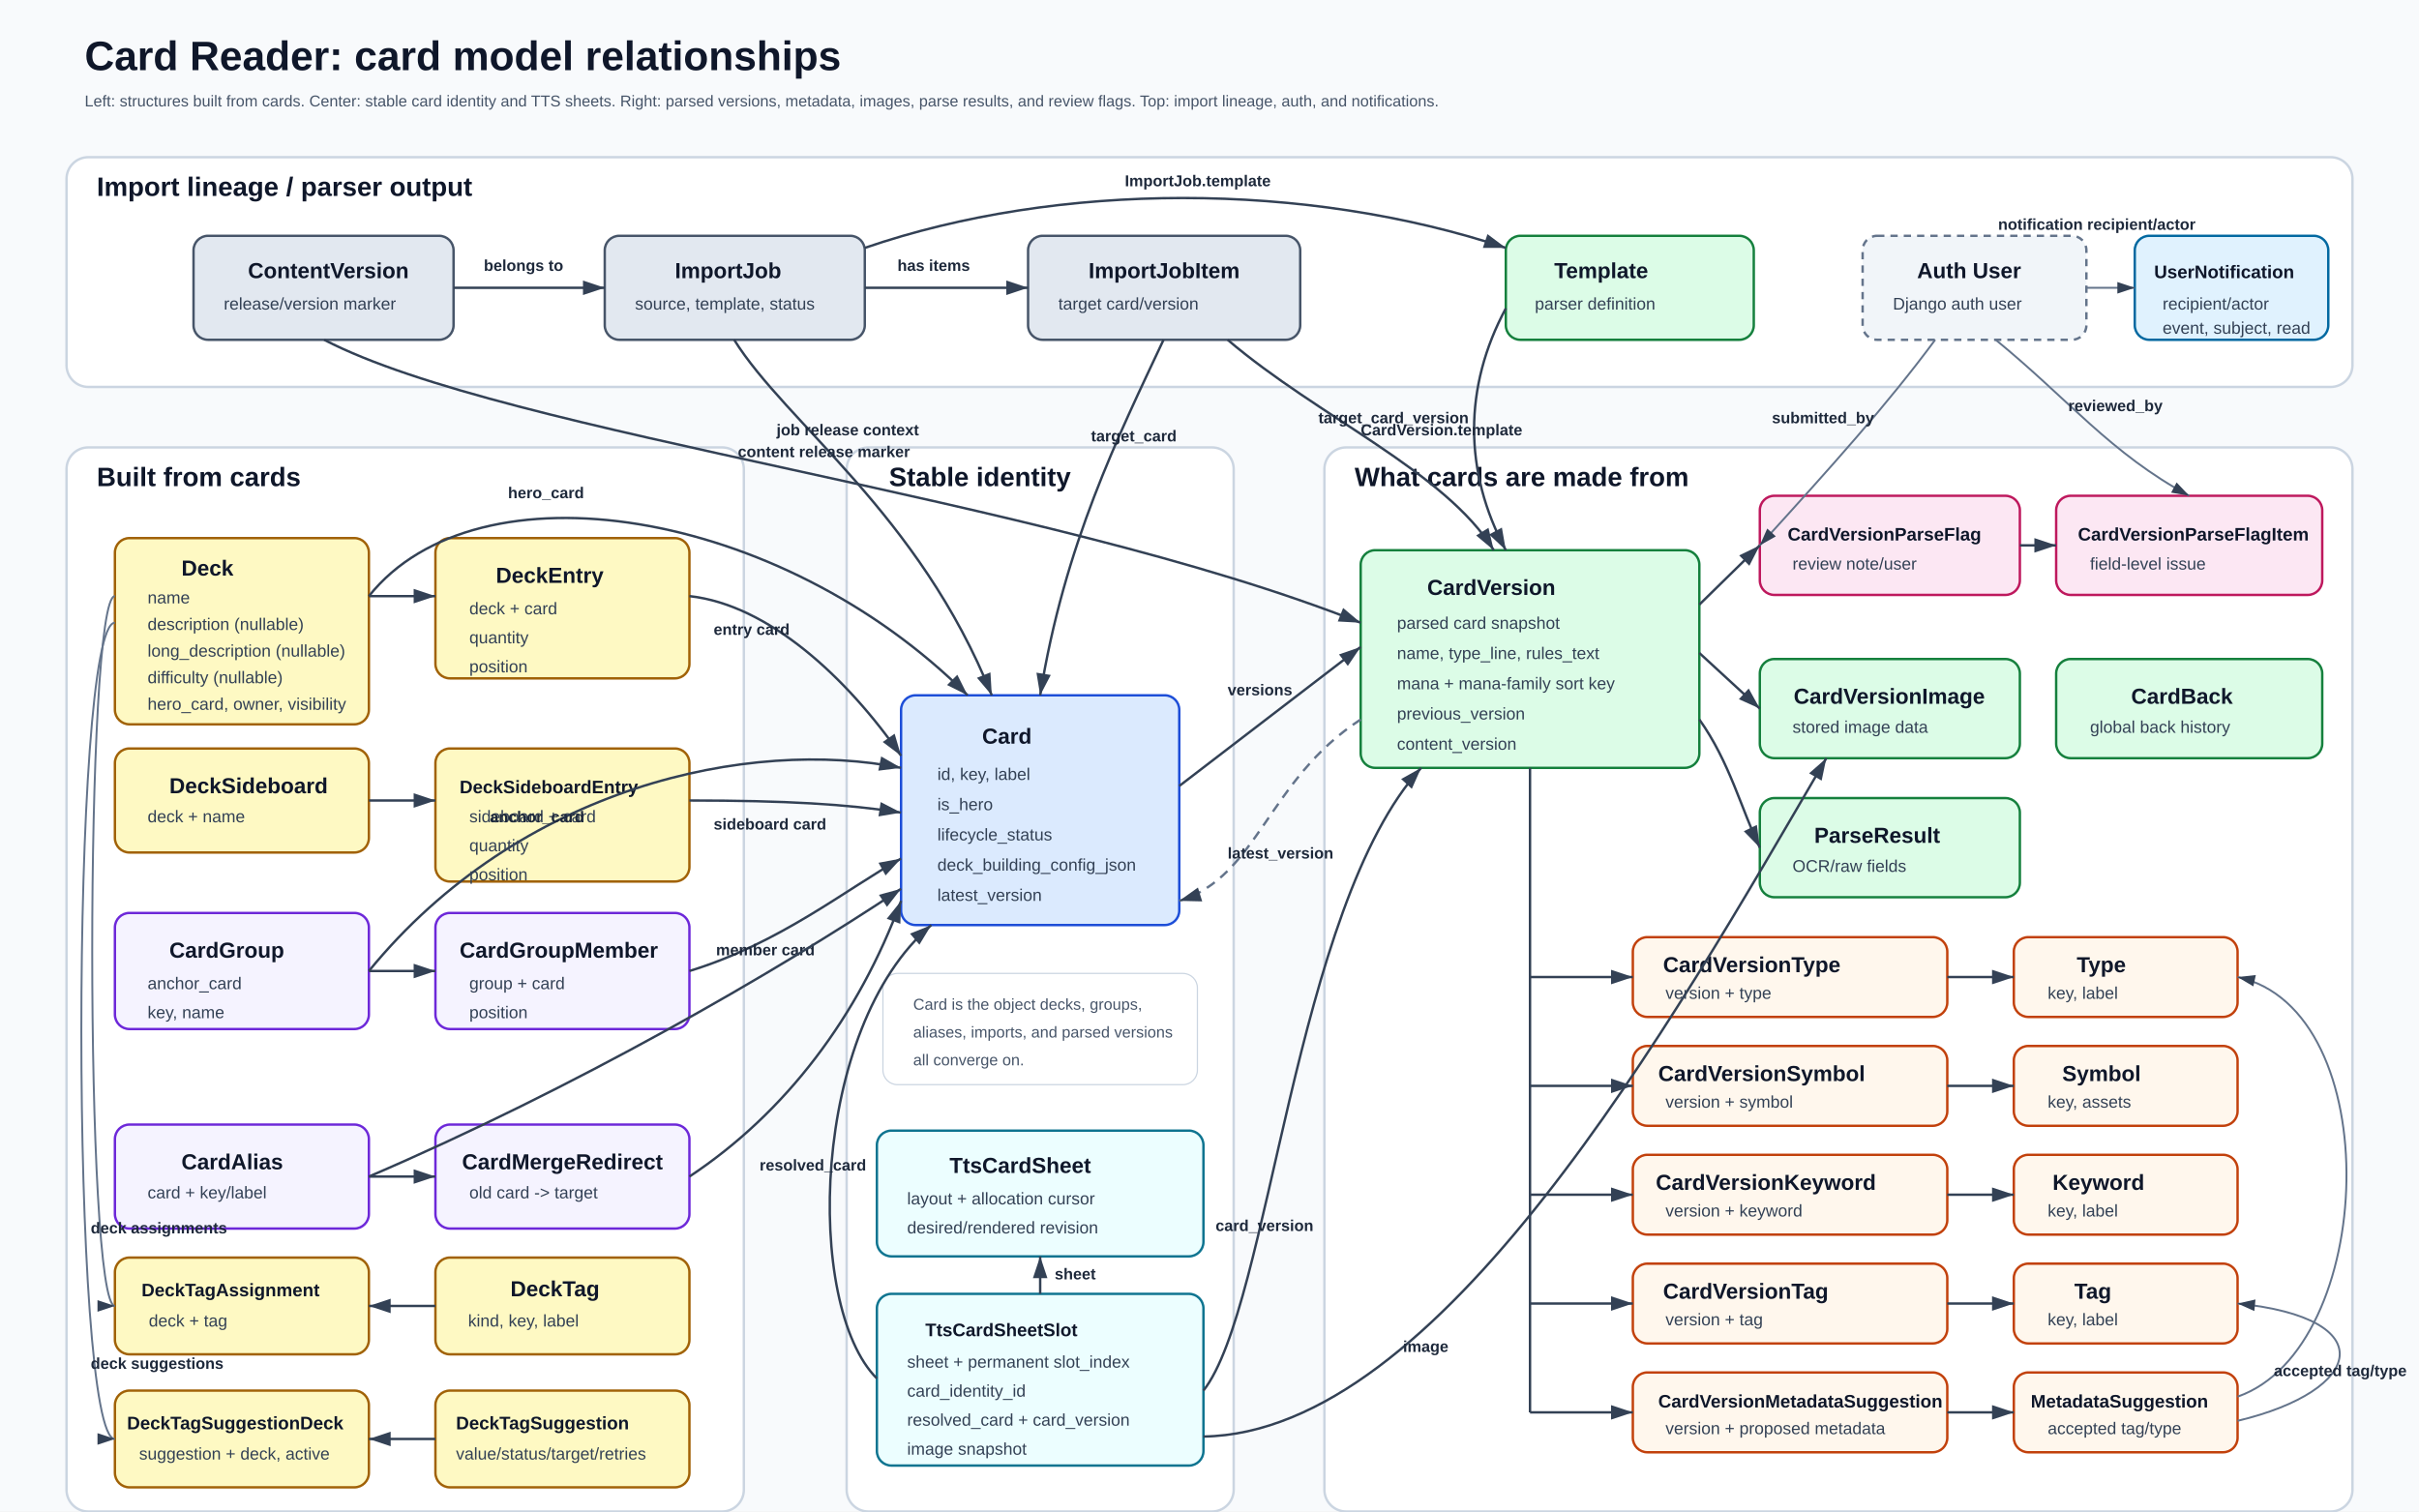
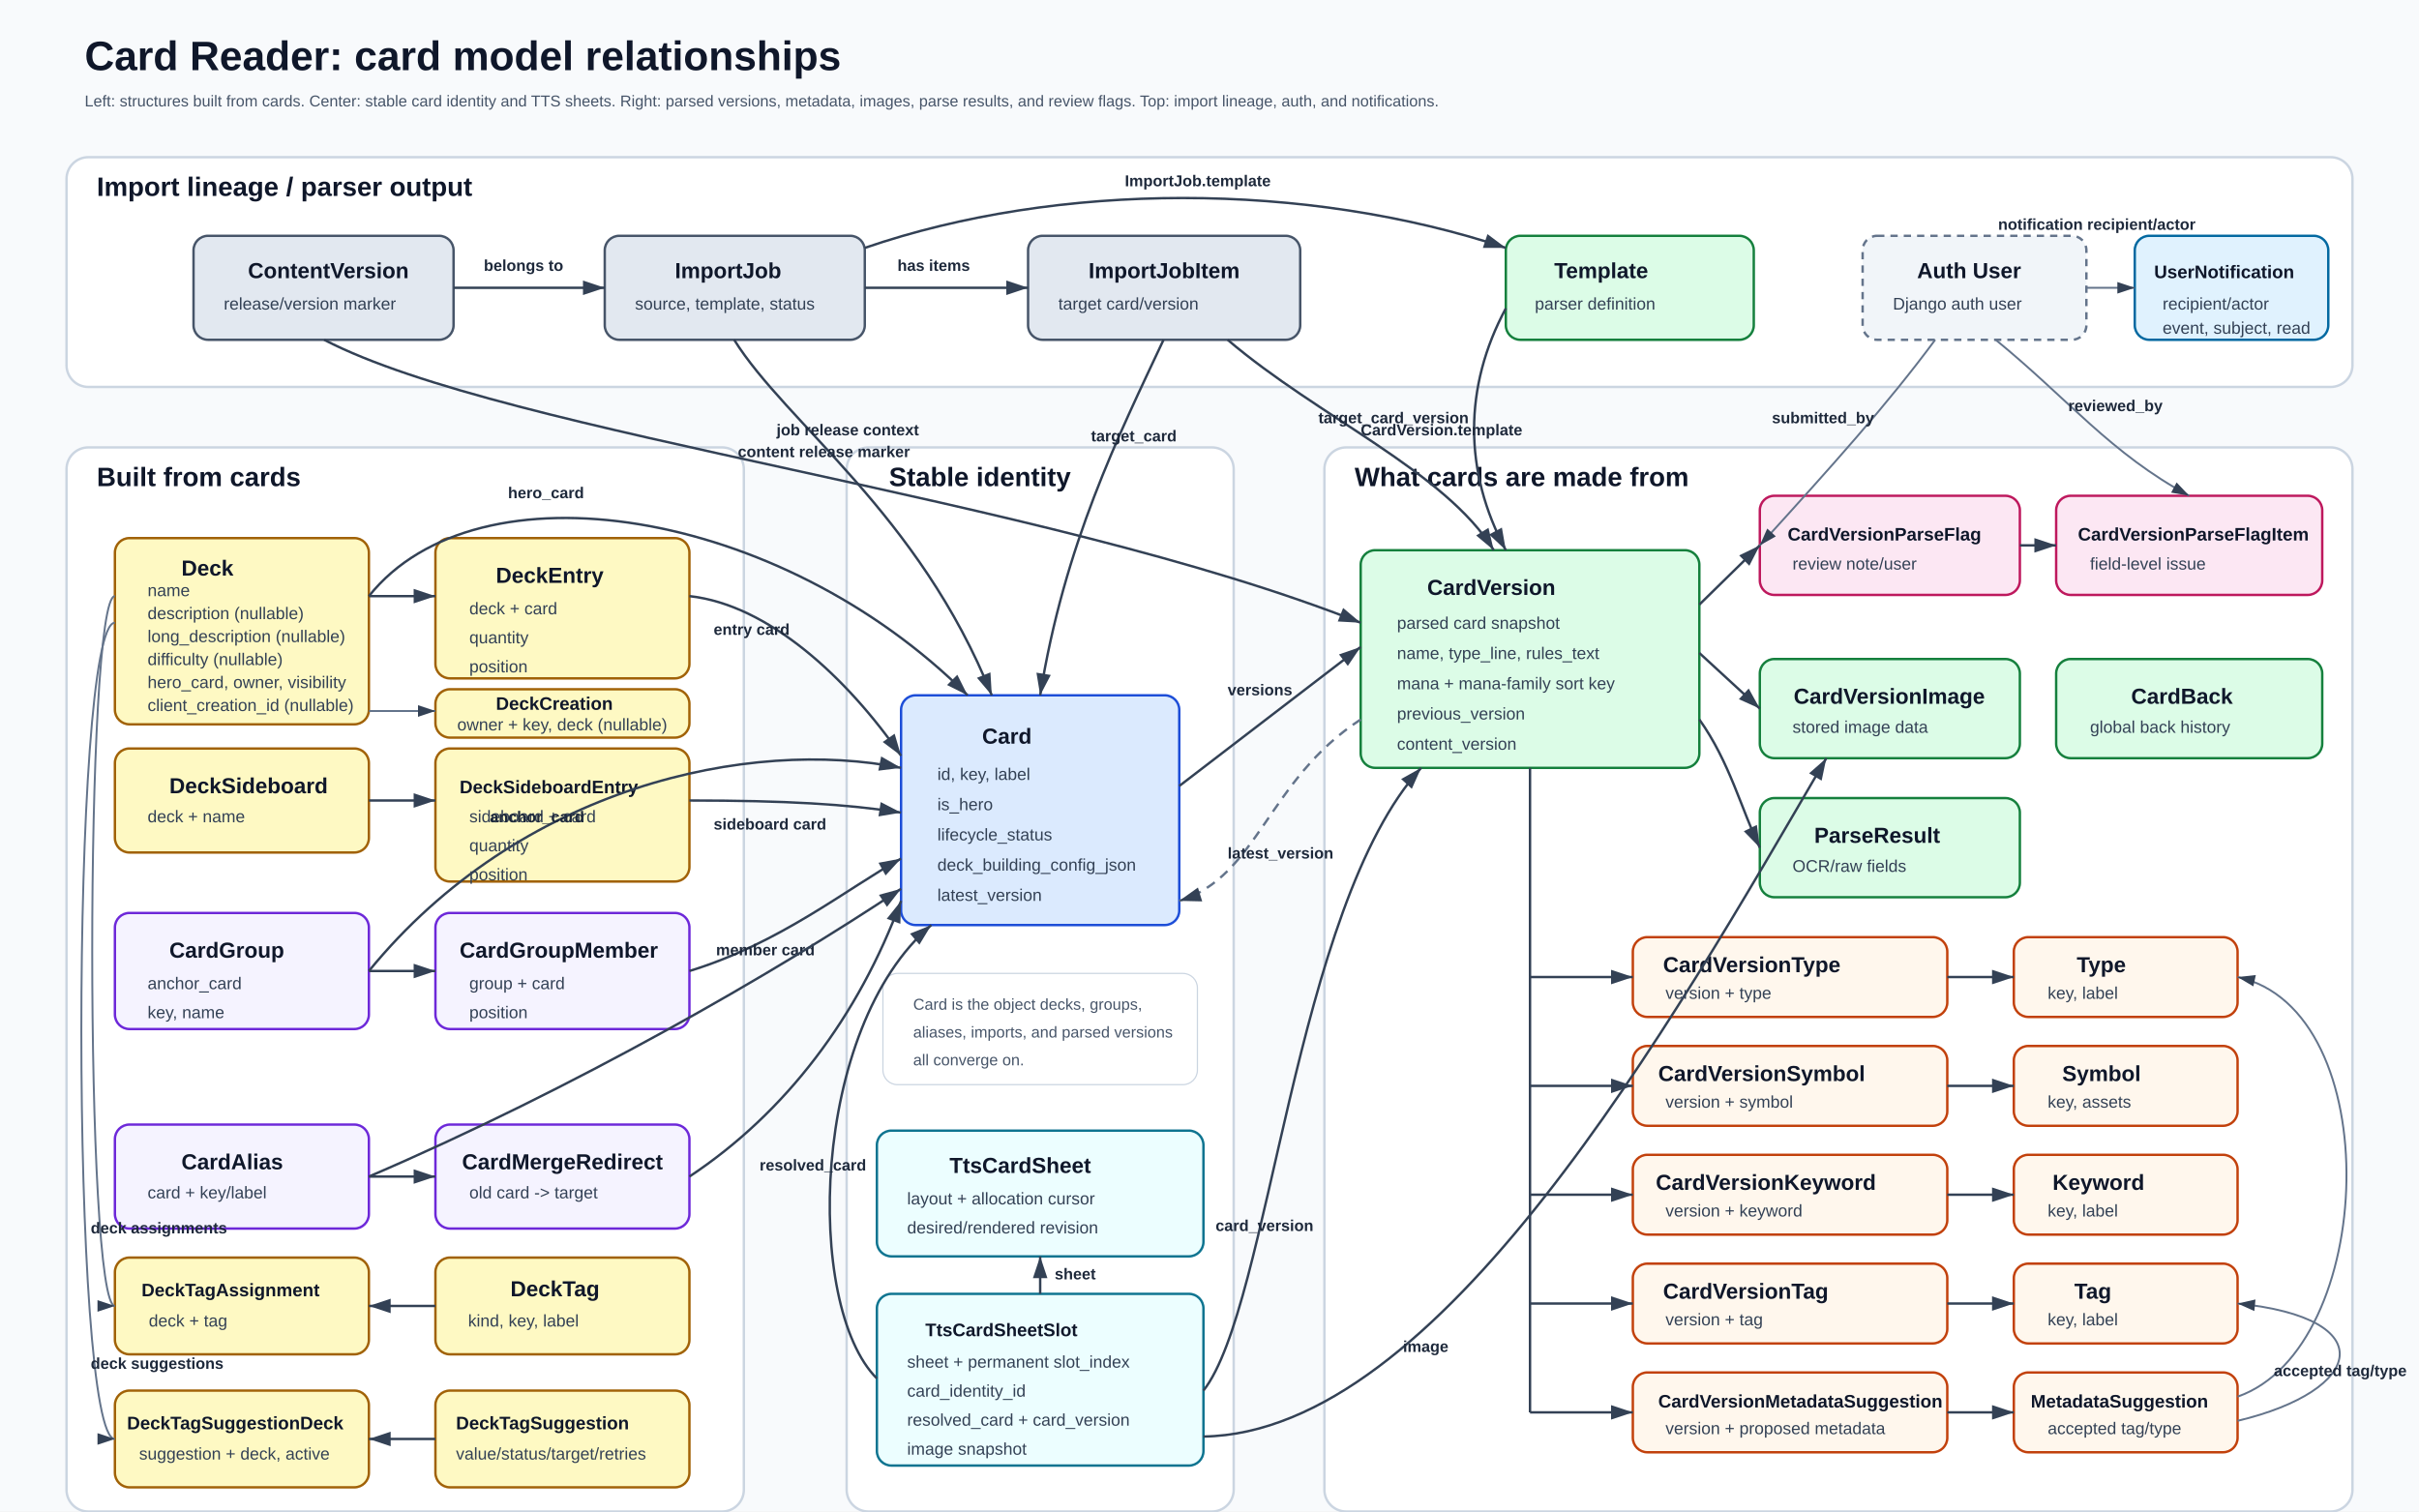
<svg xmlns="http://www.w3.org/2000/svg" width="2000" height="1250" viewBox="0 0 2000 1250" role="img" aria-labelledby="title desc">
  <defs>
    <marker id="arrow" markerWidth="10" markerHeight="10" refX="9" refY="3" orient="auto" markerUnits="strokeWidth">
      <path d="M0,0 L0,6 L9,3 z" fill="#334155" />
    </marker>
    <style>
      .bg { fill: #f8fafc; }
      .band { fill: #ffffff; stroke: #cbd5e1; stroke-width: 2; rx: 18; }
      .band-title { font: 700 22px Arial, sans-serif; fill: #0f172a; }
      .box { fill: #ffffff; stroke: #334155; stroke-width: 2; rx: 12; }
      .card { fill: #dbeafe; stroke: #1d4ed8; }
      .left { fill: #fef9c3; stroke: #a16207; }
      .group { fill: #f5f3ff; stroke: #6d28d9; }
      .version { fill: #dcfce7; stroke: #15803d; }
      .meta { fill: #fff7ed; stroke: #c2410c; }
      .review { fill: #fce7f3; stroke: #be185d; }
      .notify { fill: #e0f2fe; stroke: #0369a1; }
      .tts { fill: #ecfeff; stroke: #0e7490; }
      .import { fill: #e2e8f0; stroke: #475569; }
      .external { fill: #f1f5f9; stroke: #64748b; stroke-dasharray: 6 5; }
      .title { font: 700 18px Arial, sans-serif; fill: #0f172a; }
      .title-small { font: 700 15px Arial, sans-serif; fill: #0f172a; }
      .field { font: 14px Arial, sans-serif; fill: #334155; }
      .small { font: 13px Arial, sans-serif; fill: #475569; }
      .label { font: 13px Arial, sans-serif; fill: #1e293b; font-weight: 700; }
      .bus { stroke: #334155; stroke-width: 2; fill: none; }
      .line { stroke: #334155; stroke-width: 2; fill: none; marker-end: url(#arrow); }
      .soft { stroke: #64748b; stroke-width: 2; fill: none; stroke-dasharray: 8 6; marker-end: url(#arrow); }
      .thin { stroke: #64748b; stroke-width: 1.6; fill: none; marker-end: url(#arrow); }
    </style>
  </defs>
  <rect class="bg" width="2000" height="1250" />
  <text x="70" y="58" style="font: 800 34px Arial, sans-serif; fill: #0f172a;">Card Reader: card model relationships</text>
  <text x="70" y="88" class="small">Left: structures built from cards. Center: stable card identity and TTS sheets. Right: parsed versions, metadata, images, parse results, and review flags. Top: import lineage, auth, and notifications.</text>
  <rect class="band" x="55" y="130" width="1890" height="190" />
  <text class="band-title" x="80" y="162">Import lineage / parser output</text>
  <rect class="box import" x="160" y="195" width="215" height="86" />
  <text class="title" x="205" y="230">ContentVersion</text>
  <text class="field" x="185" y="256">release/version marker</text>
  <rect class="box import" x="500" y="195" width="215" height="86" />
  <text class="title" x="558" y="230">ImportJob</text>
  <text class="field" x="525" y="256">source, template, status</text>
  <rect class="box import" x="850" y="195" width="225" height="86" />
  <text class="title" x="900" y="230">ImportJobItem</text>
  <text class="field" x="875" y="256">target card/version</text>
  <rect class="box version" x="1245" y="195" width="205" height="86" />
  <text class="title" x="1285" y="230">Template</text>
  <text class="field" x="1269" y="256">parser definition</text>
  <rect class="box external" x="1540" y="195" width="185" height="86" />
  <text class="title" x="1585" y="230">Auth User</text>
  <text class="field" x="1565" y="256">Django auth user</text>
  <rect class="box notify" x="1765" y="195" width="160" height="86" />
  <text class="title-small" x="1781" y="230">UserNotification</text>
  <text class="field" x="1788" y="256">recipient/actor</text>
  <text class="field" x="1788" y="276">event, subject, read</text>
  <rect class="band" x="55" y="370" width="560" height="880" />
  <text class="band-title" x="80" y="402">Built from cards</text>
  <rect class="box left" x="95" y="445" width="210" height="154" />
  <text class="title" x="150" y="476">Deck</text>
-   <text class="field" x="122" y="499">name</text>
-   <text class="field" x="122" y="521">description (nullable)</text>
-   <text class="field" x="122" y="543">long_description (nullable)</text>
-   <text class="field" x="122" y="565">difficulty (nullable)</text>
-   <text class="field" x="122" y="587">hero_card, owner, visibility</text>
+   <text class="field" x="122" y="493">name</text>
+   <text class="field" x="122" y="512">description (nullable)</text>
+   <text class="field" x="122" y="531">long_description (nullable)</text>
+   <text class="field" x="122" y="550">difficulty (nullable)</text>
+   <text class="field" x="122" y="569">hero_card, owner, visibility</text>
+   <text class="field" x="122" y="588">client_creation_id (nullable)</text>
  <rect class="box left" x="360" y="445" width="210" height="116" />
  <text class="title" x="410" y="482">DeckEntry</text>
  <text class="field" x="388" y="508">deck + card</text>
  <text class="field" x="388" y="532">quantity</text>
  <text class="field" x="388" y="556">position</text>
+   <rect class="box left" x="360" y="570" width="210" height="40" />
+   <text class="title-small" x="410" y="587">DeckCreation</text>
+   <text class="field" x="378" y="604">owner + key, deck (nullable)</text>
  <rect class="box left" x="95" y="619" width="210" height="86" />
  <text class="title" x="140" y="656">DeckSideboard</text>
  <text class="field" x="122" y="680">deck + name</text>
  <rect class="box left" x="360" y="619" width="210" height="110" />
  <text class="title-small" x="380" y="656">DeckSideboardEntry</text>
  <text class="field" x="388" y="680">sideboard + card</text>
  <text class="field" x="388" y="704">quantity</text>
  <text class="field" x="388" y="728">position</text>
  <rect class="box group" x="95" y="755" width="210" height="96" />
  <text class="title" x="140" y="792">CardGroup</text>
  <text class="field" x="122" y="818">anchor_card</text>
  <text class="field" x="122" y="842">key, name</text>
  <rect class="box group" x="360" y="755" width="210" height="96" />
  <text class="title" x="380" y="792">CardGroupMember</text>
  <text class="field" x="388" y="818">group + card</text>
  <text class="field" x="388" y="842">position</text>
  <rect class="box group" x="95" y="930" width="210" height="86" />
  <text class="title" x="150" y="967">CardAlias</text>
  <text class="field" x="122" y="991">card + key/label</text>
  <rect class="box group" x="360" y="930" width="210" height="86" />
  <text class="title" x="382" y="967">CardMergeRedirect</text>
  <text class="field" x="388" y="991">old card -&gt; target</text>
  <rect class="box left" x="95" y="1040" width="210" height="80" />
  <text class="title-small" x="117" y="1072">DeckTagAssignment</text>
  <text class="field" x="123" y="1097">deck + tag</text>
  <rect class="box left" x="360" y="1040" width="210" height="80" />
  <text class="title" x="422" y="1072">DeckTag</text>
  <text class="field" x="387" y="1097">kind, key, label</text>
  <rect class="box left" x="95" y="1150" width="210" height="80" />
  <text class="title-small" x="105" y="1182">DeckTagSuggestionDeck</text>
  <text class="field" x="115" y="1207">suggestion + deck, active</text>
  <rect class="box left" x="360" y="1150" width="210" height="80" />
  <text class="title-small" x="377" y="1182">DeckTagSuggestion</text>
  <text class="field" x="377" y="1207">value/status/target/retries</text>
  <rect class="band" x="700" y="370" width="320" height="880" />
  <text class="band-title" x="735" y="402">Stable identity</text>
  <rect class="box card" x="745" y="575" width="230" height="190" />
  <text class="title" x="812" y="615">Card</text>
  <text class="field" x="775" y="645">id, key, label</text>
  <text class="field" x="775" y="670">is_hero</text>
  <text class="field" x="775" y="695">lifecycle_status</text>
  <text class="field" x="775" y="720">deck_building_config_json</text>
  <text class="field" x="775" y="745">latest_version</text>
  <rect x="730" y="805" width="260" height="92" fill="#ffffff" stroke="#cbd5e1" rx="12" />
  <text x="755" y="835" class="small">Card is the object decks, groups,</text>
  <text x="755" y="858" class="small">aliases, imports, and parsed versions</text>
  <text x="755" y="881" class="small">all converge on.</text>
  <rect class="box tts" x="725" y="935" width="270" height="104" />
  <text class="title" x="785" y="970">TtsCardSheet</text>
  <text class="field" x="750" y="996">layout + allocation cursor</text>
  <text class="field" x="750" y="1020">desired/rendered revision</text>
  <rect class="box tts" x="725" y="1070" width="270" height="142" />
  <text class="title-small" x="765" y="1105">TtsCardSheetSlot</text>
  <text class="field" x="750" y="1131">sheet + permanent slot_index</text>
  <text class="field" x="750" y="1155">card_identity_id</text>
  <text class="field" x="750" y="1179">resolved_card + card_version</text>
  <text class="field" x="750" y="1203">image snapshot</text>
  <rect class="band" x="1095" y="370" width="850" height="880" />
  <text class="band-title" x="1120" y="402">What cards are made from</text>
  <rect class="box version" x="1125" y="455" width="280" height="180" />
  <text class="title" x="1180" y="492">CardVersion</text>
  <text class="field" x="1155" y="520">parsed card snapshot</text>
  <text class="field" x="1155" y="545">name, type_line, rules_text</text>
  <text class="field" x="1155" y="570">mana + mana-family sort key</text>
  <text class="field" x="1155" y="595">previous_version</text>
  <text class="field" x="1155" y="620">content_version</text>
  <rect class="box review" x="1455" y="410" width="215" height="82" />
  <text class="title-small" x="1478" y="447">CardVersionParseFlag</text>
  <text class="field" x="1482" y="471">review note/user</text>
  <rect class="box review" x="1700" y="410" width="220" height="82" />
  <text class="title-small" x="1718" y="447">CardVersionParseFlagItem</text>
  <text class="field" x="1728" y="471">field-level issue</text>
  <rect class="box version" x="1455" y="545" width="215" height="82" />
  <text class="title" x="1483" y="582">CardVersionImage</text>
  <text class="field" x="1482" y="606">stored image data</text>
  <rect class="box version" x="1700" y="545" width="220" height="82" />
  <text class="title" x="1762" y="582">CardBack</text>
  <text class="field" x="1728" y="606">global back history</text>
  <rect class="box version" x="1455" y="660" width="215" height="82" />
  <text class="title" x="1500" y="697">ParseResult</text>
  <text class="field" x="1482" y="721">OCR/raw fields</text>
  <rect class="box meta" x="1350" y="775" width="260" height="66" />
  <text class="title" x="1375" y="804">CardVersionType</text>
  <text class="field" x="1377" y="826">version + type</text>
  <rect class="box meta" x="1350" y="865" width="260" height="66" />
  <text class="title" x="1371" y="894">CardVersionSymbol</text>
  <text class="field" x="1377" y="916">version + symbol</text>
  <rect class="box meta" x="1350" y="955" width="260" height="66" />
  <text class="title" x="1369" y="984">CardVersionKeyword</text>
  <text class="field" x="1377" y="1006">version + keyword</text>
  <rect class="box meta" x="1350" y="1045" width="260" height="66" />
  <text class="title" x="1375" y="1074">CardVersionTag</text>
  <text class="field" x="1377" y="1096">version + tag</text>
  <rect class="box meta" x="1350" y="1135" width="260" height="66" />
  <text class="title-small" x="1371" y="1164">CardVersionMetadataSuggestion</text>
  <text class="field" x="1377" y="1186">version + proposed metadata</text>
  <rect class="box meta" x="1665" y="775" width="185" height="66" />
  <text class="title" x="1717" y="804">Type</text>
  <text class="field" x="1693" y="826">key, label</text>
  <rect class="box meta" x="1665" y="865" width="185" height="66" />
  <text class="title" x="1705" y="894">Symbol</text>
  <text class="field" x="1693" y="916">key, assets</text>
  <rect class="box meta" x="1665" y="955" width="185" height="66" />
  <text class="title" x="1697" y="984">Keyword</text>
  <text class="field" x="1693" y="1006">key, label</text>
  <rect class="box meta" x="1665" y="1045" width="185" height="66" />
  <text class="title" x="1715" y="1074">Tag</text>
  <text class="field" x="1693" y="1096">key, label</text>
  <rect class="box meta" x="1665" y="1135" width="185" height="66" />
  <text class="title-small" x="1679" y="1164">MetadataSuggestion</text>
  <text class="field" x="1693" y="1186">accepted tag/type</text>
  <path class="line" d="M375 238 L500 238" />
  <text class="label" x="400" y="224">belongs to</text>
  <path class="line" d="M715 238 L850 238" />
  <text class="label" x="742" y="224">has items</text>
  <path class="line" d="M715 205 C875 150, 1080 150, 1245 205" />
  <text class="label" x="930" y="154">ImportJob.template</text>
  <path class="line" d="M607 281 C650 350, 760 425, 820 575" />
  <text class="label" x="642" y="360">job release context</text>
  <path class="line" d="M962 281 C925 360, 880 450, 860 575" />
  <text class="label" x="902" y="365">target_card</text>
  <path class="line" d="M1015 281 C1090 345, 1195 390, 1235 455" />
  <text class="label" x="1090" y="350">target_card_version</text>
  <path class="line" d="M268 281 C420 360, 860 410, 1125 515" />
  <text class="label" x="610" y="378">content release marker</text>
  <path class="line" d="M1245 255 C1210 320, 1210 390, 1245 455" />
  <text class="label" x="1125" y="360">CardVersion.template</text>
  <path class="thin" d="M1725 238 L1765 238" />
  <text class="label" x="1652" y="190">notification recipient/actor</text>
  <path class="line" d="M305 493 L360 493" />
+   <path class="thin" d="M305 588 L360 588" />
  <path class="line" d="M305 662 L360 662" />
  <path class="line" d="M305 803 L360 803" />
  <path class="line" d="M305 973 L360 973" />
  <path class="line" d="M360 1080 L305 1080" />
  <path class="line" d="M360 1190 L305 1190" />
  <path class="thin" d="M95 493 C70 493, 70 1080, 95 1080" />
  <text class="label" x="75" y="1020">deck assignments</text>
  <path class="thin" d="M95 515 C58 515, 58 1190, 95 1190" />
  <text class="label" x="75" y="1132">deck suggestions</text>
  <path class="line" d="M570 493 C635 500, 700 560, 745 625" />
  <text class="label" x="590" y="525">entry card</text>
  <path class="line" d="M570 662 C650 662, 700 665, 745 672" />
  <text class="label" x="590" y="686">sideboard card</text>
  <path class="line" d="M570 803 C645 780, 700 735, 745 710" />
  <text class="label" x="592" y="790">member card</text>
  <path class="line" d="M305 493 C395 380, 645 420, 800 575" />
  <text class="label" x="420" y="412">hero_card</text>
  <path class="line" d="M305 803 C430 650, 620 610, 745 635" />
  <text class="label" x="405" y="680">anchor_card</text>
  <path class="line" d="M305 973 C475 900, 640 805, 745 735" />
  <path class="line" d="M570 973 C650 920, 710 840, 745 745" />
  <path class="line" d="M975 650 L1125 535" />
  <text class="label" x="1015" y="575">versions</text>
  <path class="soft" d="M1125 595 C1048 645, 1040 725, 975 745" />
  <text class="label" x="1015" y="710">latest_version</text>
  <path class="line" d="M860 1070 L860 1039" />
  <text class="label" x="872" y="1058">sheet</text>
  <path class="line" d="M725 1140 C665 1080, 670 850, 770 765" />
  <text class="label" x="628" y="968">resolved_card</text>
  <path class="line" d="M995 1150 C1050 1080, 1070 750, 1175 635" />
  <text class="label" x="1005" y="1018">card_version</text>
  <path class="line" d="M995 1188 C1190 1185, 1380 850, 1510 627" />
  <text class="label" x="1160" y="1118">image</text>
  <path class="line" d="M1405 500 L1455 451" />
  <path class="line" d="M1405 540 L1455 586" />
  <path class="line" d="M1405 595 C1430 630, 1440 670, 1455 701" />
  <path class="line" d="M1670 451 L1700 451" />
  <path class="bus" d="M1265 635 L1265 1168" />
  <path class="line" d="M1265 808 L1350 808" />
  <path class="line" d="M1265 898 L1350 898" />
  <path class="line" d="M1265 988 L1350 988" />
  <path class="line" d="M1265 1078 L1350 1078" />
  <path class="line" d="M1265 1168 L1350 1168" />
  <path class="line" d="M1610 808 L1665 808" />
  <path class="line" d="M1610 898 L1665 898" />
  <path class="line" d="M1610 988 L1665 988" />
  <path class="line" d="M1610 1078 L1665 1078" />
  <path class="line" d="M1610 1168 L1665 1168" />
  <path class="thin" d="M1850 1155 C1965 1115, 1975 835, 1850 808" />
  <path class="thin" d="M1850 1175 C1955 1150, 1970 1090, 1850 1078" />
  <text class="label" x="1880" y="1138">accepted tag/type</text>
  <path class="thin" d="M1600 281 C1560 335, 1515 385, 1455 451" />
  <text class="label" x="1465" y="350">submitted_by</text>
  <path class="thin" d="M1650 281 C1710 330, 1745 375, 1810 410" />
  <text class="label" x="1710" y="340">reviewed_by</text>
</svg>
